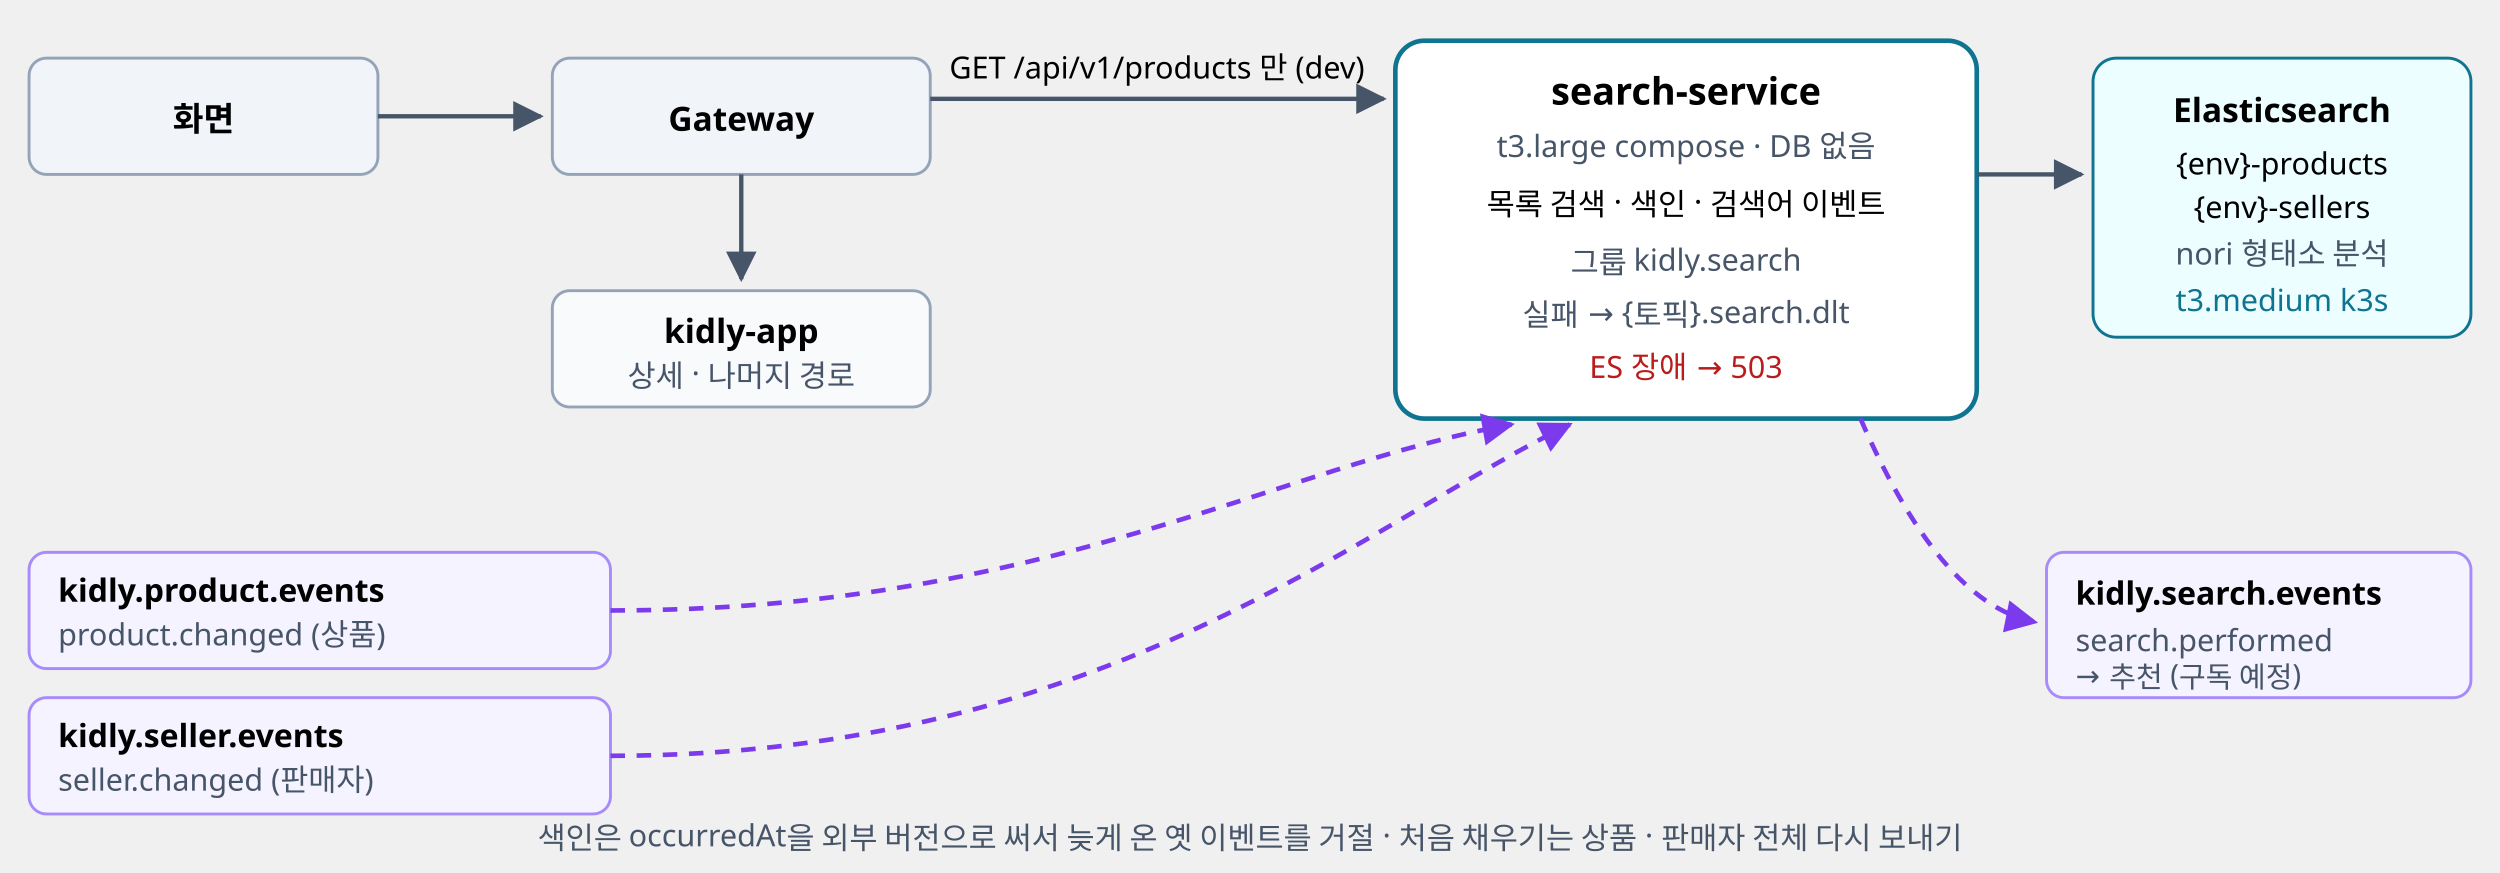
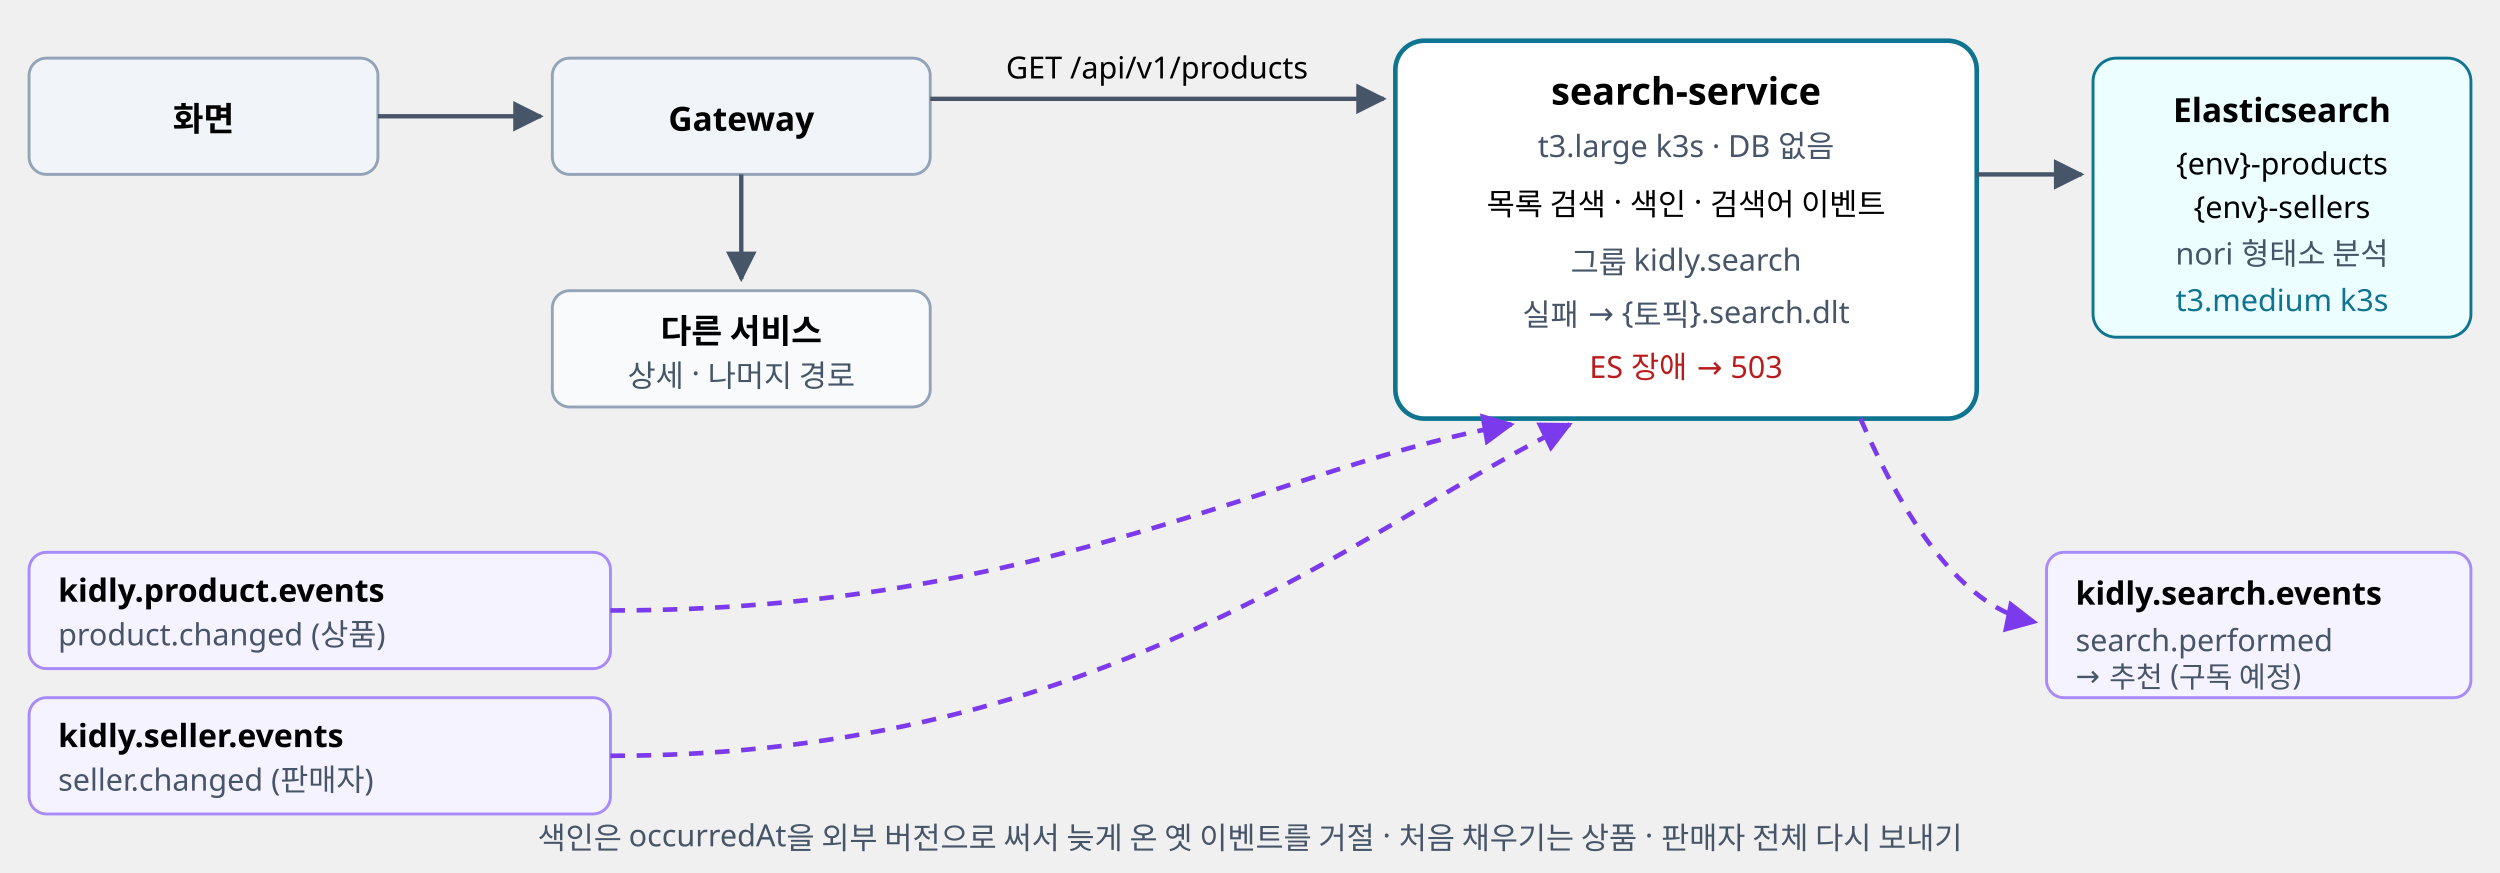
<svg xmlns="http://www.w3.org/2000/svg" viewBox="0 0 860 300" width="860" height="300" font-family="Noto Sans KR, sans-serif" font-size="11.5">
  <defs>
    <marker id="c1" viewBox="0 0 10 10" refX="9" refY="5" markerWidth="7" markerHeight="7" orient="auto">
      <path d="M0,0 L10,5 L0,10 z" fill="#475569" />
    </marker>
    <marker id="c2" viewBox="0 0 10 10" refX="9" refY="5" markerWidth="7" markerHeight="7" orient="auto">
      <path d="M0,0 L10,5 L0,10 z" fill="#7c3aed" />
    </marker>
  </defs>
  <rect x="10" y="20" width="120" height="40" rx="6" fill="#f1f5f9" stroke="#94a3b8" />
  <text x="70" y="45" text-anchor="middle" font-weight="700">화면</text>
  <line x1="130" y1="40" x2="186" y2="40" stroke="#475569" stroke-width="1.5" marker-end="url(#c1)" />
  <rect x="190" y="20" width="130" height="40" rx="6" fill="#f1f5f9" stroke="#94a3b8" />
  <text x="255" y="45" text-anchor="middle" font-weight="700">Gateway</text>
  <line x1="320" y1="34" x2="476" y2="34" stroke="#475569" stroke-width="1.5" marker-end="url(#c1)" />
-   <text x="398" y="27" text-anchor="middle" font-size="10.5">GET /api/v1/products 만 (dev)</text>
+   <text x="398" y="27" text-anchor="middle" font-size="10.5">GET /api/v1/products</text>
  <line x1="255" y1="60" x2="255" y2="96" stroke="#475569" stroke-width="1.5" marker-end="url(#c1)" />
  <rect x="190" y="100" width="130" height="40" rx="6" fill="#f8fafc" stroke="#94a3b8" />
-   <text x="255" y="118" text-anchor="middle" font-weight="700">kidly-app</text>
+   <text x="255" y="118" text-anchor="middle" font-weight="700">다른 서비스</text>
  <text x="255" y="133" text-anchor="middle" font-size="10.5" fill="#475569">상세 · 나머지 경로</text>
  <rect x="480" y="14" width="200" height="130" rx="10" fill="#fff" stroke="#0e7490" stroke-width="1.6" />
  <text x="580" y="36" text-anchor="middle" font-weight="700" font-size="13">search-service</text>
-   <text x="580" y="54" text-anchor="middle" font-size="10.5" fill="#475569">t3.large compose · DB 없음</text>
+   <text x="580" y="54" text-anchor="middle" font-size="10.5" fill="#475569">t3.large k3s · DB 없음</text>
  <text x="580" y="74" text-anchor="middle" font-size="10.5">목록 검색 · 색인 · 검색어 이벤트</text>
  <text x="580" y="94" text-anchor="middle" font-size="10.5" fill="#475569">그룹 kidly.search</text>
  <text x="580" y="112" text-anchor="middle" font-size="10.5" fill="#475569">실패 → {토픽}.search.dlt</text>
  <text x="580" y="130" text-anchor="middle" font-size="10.5" fill="#b91c1c">ES 장애 → 503</text>
  <line x1="680" y1="60" x2="716" y2="60" stroke="#475569" stroke-width="1.5" marker-end="url(#c1)" />
  <rect x="720" y="20" width="130" height="96" rx="8" fill="#ecfeff" stroke="#0e7490" />
  <text x="785" y="42" text-anchor="middle" font-weight="700">Elasticsearch</text>
  <text x="785" y="60" text-anchor="middle" font-size="10.5">{env}-products</text>
  <text x="785" y="75" text-anchor="middle" font-size="10.5">{env}-sellers</text>
  <text x="785" y="91" text-anchor="middle" font-size="10.5" fill="#475569">nori 형태소 분석</text>
  <text x="785" y="107" text-anchor="middle" font-size="10.5" fill="#0e7490">t3.medium k3s</text>
  <rect x="10" y="190" width="200" height="40" rx="6" fill="#f5f3ff" stroke="#a78bfa" />
  <text x="20" y="207" font-size="11" font-weight="700">kidly.product.events</text>
  <text x="20" y="222" font-size="10.5" fill="#475569">product.changed (상품)</text>
  <rect x="10" y="240" width="200" height="40" rx="6" fill="#f5f3ff" stroke="#a78bfa" />
  <text x="20" y="257" font-size="11" font-weight="700">kidly.seller.events</text>
  <text x="20" y="272" font-size="10.5" fill="#475569">seller.changed (판매자)</text>
  <path d="M210 210 C 360 210, 440 160, 520 146" fill="none" stroke="#7c3aed" stroke-width="1.6" stroke-dasharray="5 4" marker-end="url(#c2)" />
  <path d="M210 260 C 380 260, 470 180, 540 146" fill="none" stroke="#7c3aed" stroke-width="1.6" stroke-dasharray="5 4" marker-end="url(#c2)" />
  <path d="M640 144 C 660 190, 680 210, 700 214" fill="none" stroke="#7c3aed" stroke-width="1.6" stroke-dasharray="5 4" marker-end="url(#c2)" />
  <rect x="704" y="190" width="146" height="50" rx="6" fill="#f5f3ff" stroke="#a78bfa" />
  <text x="714" y="208" font-size="11" font-weight="700">kidly.search.events</text>
  <text x="714" y="224" font-size="10.5" fill="#475569">search.performed</text>
  <text x="714" y="236" font-size="10" fill="#475569">→ 추천 (구독 예정)</text>
  <text x="430" y="292" text-anchor="middle" font-size="10.5" fill="#475569">색인은 occurredAt을 외부 버전으로 써서 늦게 온 옛 이벤트를 거절 · 처음 채우기는 상품 · 판매자 전체 다시 보내기</text>
</svg>
